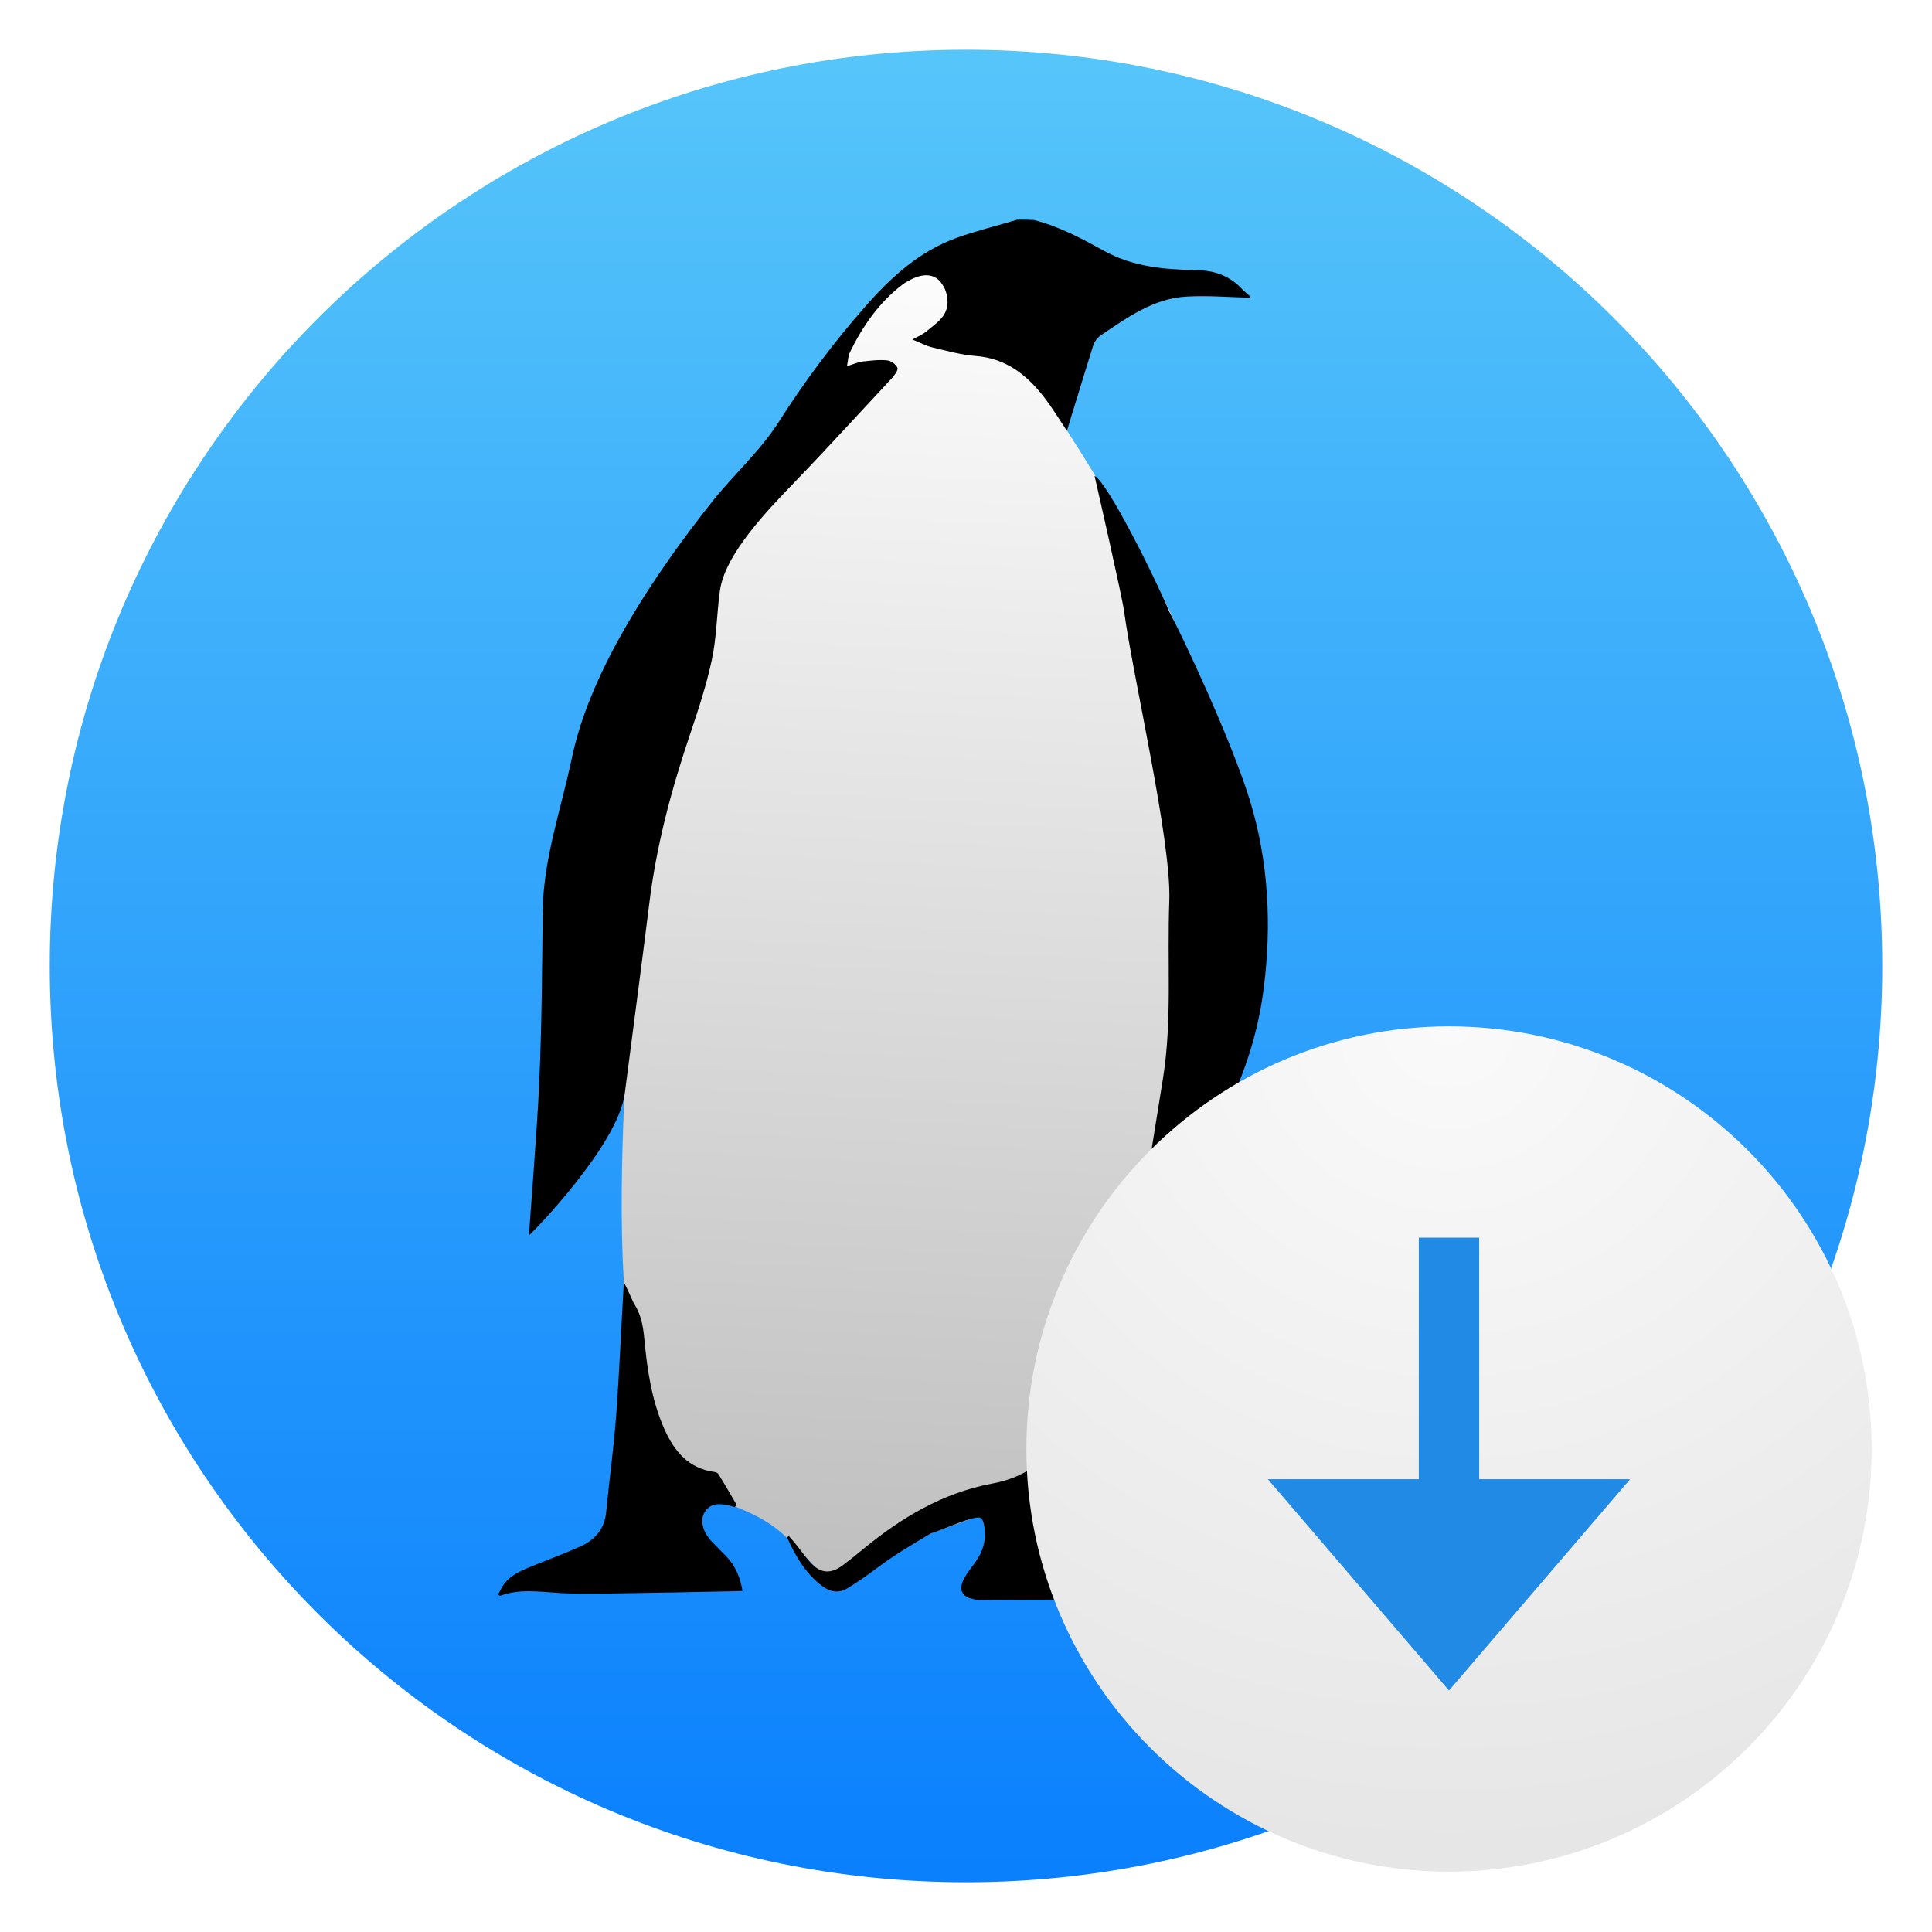
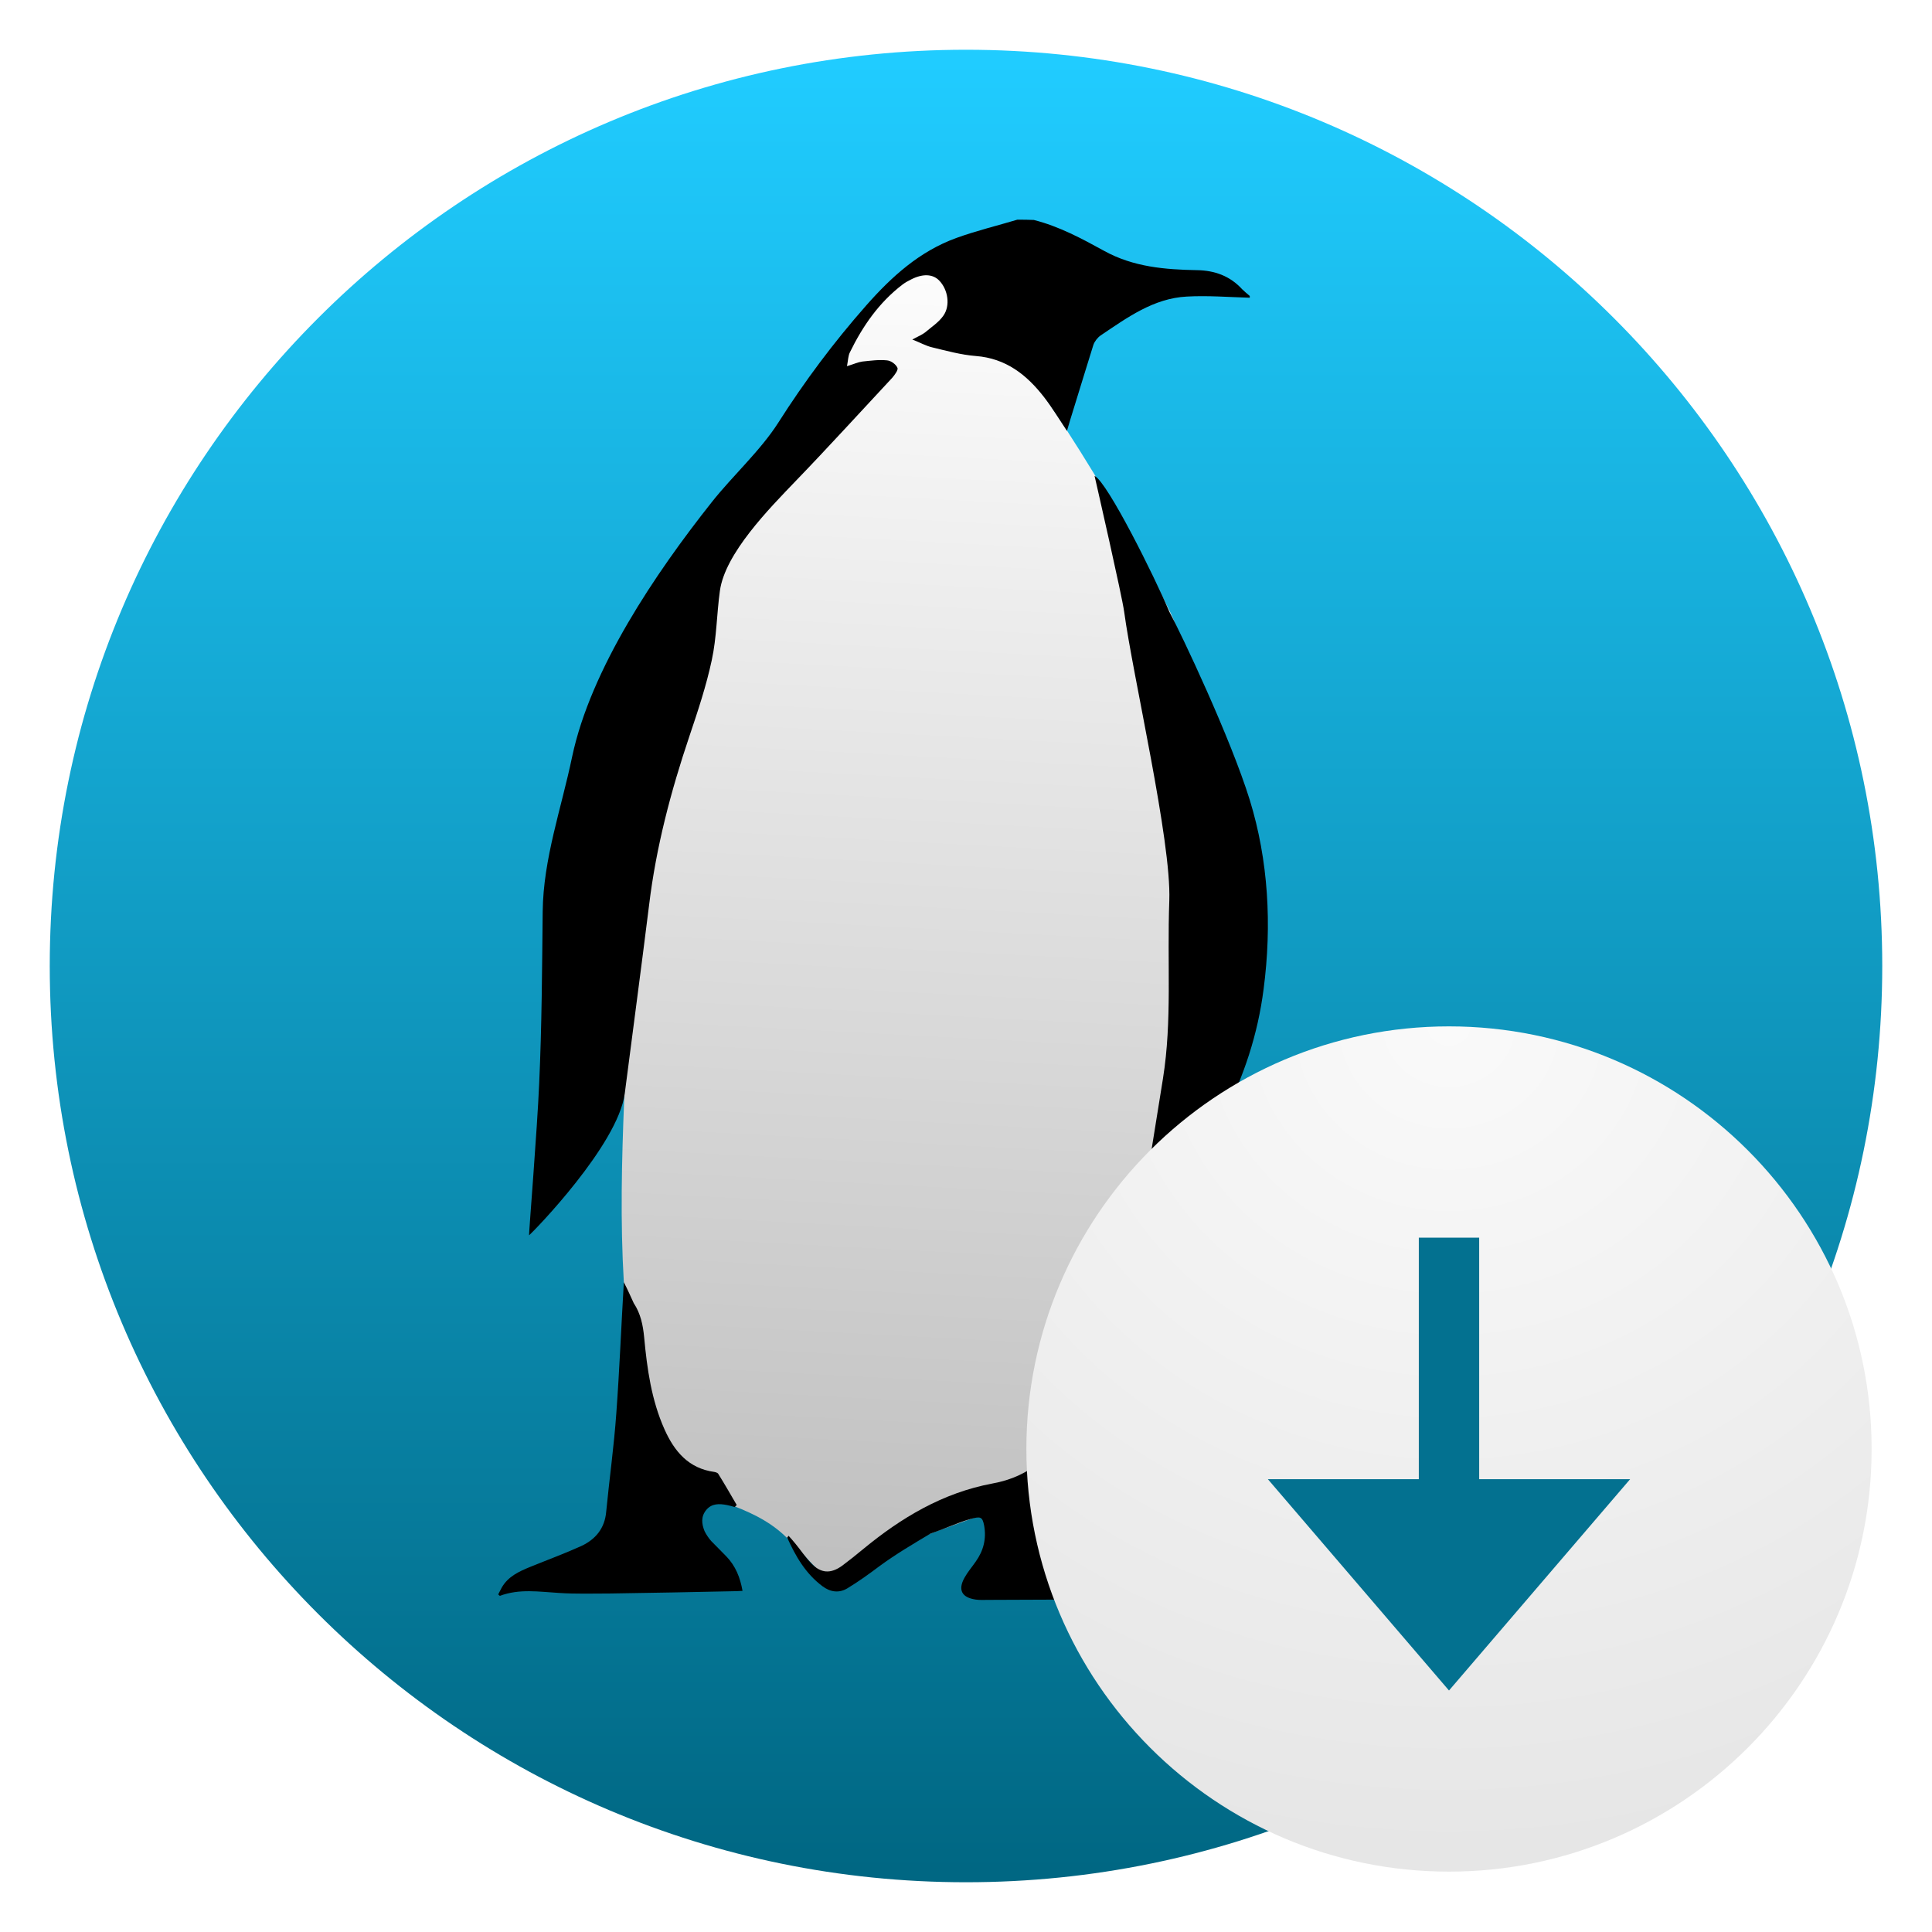
<svg xmlns="http://www.w3.org/2000/svg" style="clip-rule:evenodd;fill-rule:evenodd;stroke-linejoin:round;stroke-miterlimit:2" version="1.1" viewBox="0 0 48 48">
  <circle cx="24" cy="24" r="22.764" style="fill:url(#_Linear1)" />
  <g id="penguin-distributor">
    <path d="m23.353 6.281c-1.71 1.211-5.223 3.874-7.703 16.755 0 2.729-0.331 5.802-0.151 8.821 0.106 1.772 0.491 3.999 0.947 4.861 1.034 0.545 2.209 0.656 3.037 1.425 0.696 0.645 1.079 1.263 1.323 1.097 2.136-1.466 4.32-1.384 5.578-2.897 0.634-2.108 0.69-4.198 1.869-6.214 1.187-2.032 2.001-4.767 1.851-7.864-0.106-2.196-0.315-5.609-1.036-7.069-0.769-1.561-1.684-3.148-2.557-4.495-1.292-1.99-2.509-3.543-3.158-4.42z" style="fill:url(#_Linear2)" />
    <path d="m25.275 5.458c-0.504 0.151-1.016 0.274-1.514 0.454-0.915 0.332-1.607 0.959-2.242 1.679-0.807 0.916-1.528 1.881-2.184 2.912-0.447 0.699-1.132 1.316-1.651 1.972-1.399 1.766-3.008 4.144-3.47 6.328-0.267 1.283-0.717 2.533-0.731 3.845-0.015 1.42-0.022 2.847-0.087 4.267-0.05 1.167-0.252 3.639-0.252 3.776 0.115-0.094 2.204-2.241 2.377-3.517 0.202-1.564 0.411-3.128 0.606-4.692 0.173-1.434 0.54-2.825 1.002-4.194 0.209-0.62 0.418-1.247 0.555-1.888 0.122-0.562 0.122-1.146 0.202-1.723 0.129-0.929 1.218-2.034 1.889-2.733 0.807-0.836 1.593-1.701 2.386-2.551 0.065-0.072 0.158-0.202 0.137-0.252-0.036-0.087-0.159-0.18-0.26-0.188-0.202-0.021-0.411 8e-3 -0.612 0.029-0.109 0.015-0.217 0.065-0.383 0.116 0.029-0.152 0.029-0.26 0.073-0.346 0.317-0.649 0.72-1.233 1.304-1.68 0.065-0.05 0.13-0.086 0.202-0.122 0.303-0.159 0.555-0.144 0.714 0.022 0.216 0.223 0.281 0.619 0.101 0.872-0.115 0.165-0.296 0.281-0.447 0.41-0.072 0.058-0.173 0.101-0.324 0.181 0.201 0.079 0.338 0.158 0.49 0.194 0.36 0.087 0.721 0.187 1.088 0.216 0.75 0.058 1.269 0.469 1.702 1.031 0.195 0.252 0.36 0.526 0.562 0.829 0.058-0.195 0.108-0.368 0.166-0.548 0.166-0.533 0.324-1.059 0.49-1.586 0.029-0.086 0.101-0.18 0.181-0.237 0.656-0.44 1.312-0.923 2.141-0.966 0.519-0.029 1.045 0.014 1.564 0.029v-0.044c-0.065-0.057-0.13-0.108-0.187-0.165-0.303-0.332-0.685-0.469-1.125-0.476-0.793-0.014-1.579-0.079-2.3-0.476-0.562-0.309-1.124-0.612-1.752-0.771-0.129-7e-3 -0.274-7e-3 -0.411-7e-3z" style="fill-rule:nonzero" />
    <path d="m29.051 15.196c-0.367-0.87-1.532-3.21-1.857-3.374 0.064 0.283 0.681 2.978 0.735 3.374 0.222 1.635 1.175 5.688 1.122 7.176-0.057 1.594 0.073 2.973-0.157 4.422-0.209 1.319-0.426 2.63-0.635 3.949-0.014 0.087 0 0.18 0 0.296 0.051-0.029 0.08-0.044 0.094-0.058 0.743-1.031 1.456-2.083 2.033-3.221 0.519-1.024 0.863-2.055 1.008-3.187 0.209-1.593 0.118-3.199-0.344-4.698-0.476-1.535-1.689-4.103-1.999-4.679z" style="fill-rule:nonzero" />
    <path d="m19.556 38.199c0.209 0.461 0.454 0.894 0.879 1.211 0.202 0.151 0.418 0.173 0.62 0.05 0.274-0.166 0.534-0.353 0.793-0.548 0.411-0.302 0.839-0.553 1.272-0.812 0.382-0.126 0.669-0.272 1.008-0.366 0.223-0.057 0.28-0.061 0.323 0.169 0.058 0.325-0.014 0.62-0.209 0.894-0.094 0.137-0.202 0.26-0.281 0.404-0.166 0.302-0.065 0.49 0.281 0.54 0.101 0.015 0.202 8e-3 0.303 8e-3 0.685 0 1.369-8e-3 2.062-8e-3 0.367 0 0.396-0.029 0.483-0.396 0.649 0.331 1.348 0.295 2.062 0.295-0.037-0.209-0.159-0.346-0.318-0.382-0.692-0.18-1.095-0.756-1.629-1.145-0.137-0.101-0.151-0.231-0.137-0.375 0.108-0.858 0.202-1.715 0.324-2.573 0.152-1.096 0.152-2.198 0.101-3.308-0.028 0.151-0.05 0.303-0.093 0.454-0.289 0.966-0.57 1.924-0.865 2.883-0.289 0.929-0.93 1.492-1.882 1.664-1.233 0.231-2.264 0.851-3.208 1.629-0.173 0.144-0.346 0.281-0.519 0.411-0.289 0.209-0.534 0.195-0.779-0.065-0.137-0.144-0.245-0.31-0.375-0.468-0.058-0.072-0.115-0.137-0.18-0.209-7e-3 0.014-0.022 0.029-0.036 0.043z" style="fill-rule:nonzero" />
    <path d="m15.499 31.857c-0.065 1.103-0.108 2.184-0.187 3.257-0.058 0.822-0.173 1.636-0.252 2.451-0.036 0.403-0.26 0.677-0.613 0.843-0.411 0.187-0.844 0.346-1.269 0.519-0.281 0.115-0.555 0.238-0.714 0.519-0.029 0.05-0.057 0.115-0.086 0.166 0.021 0.021 0.036 0.036 0.043 0.036 0.483-0.181 0.973-0.101 1.463-0.072 0.419 0.028 0.844 0.014 1.262 0.014 1.053-0.014 2.098-0.036 3.151-0.058 0.043 0 0.086-7e-3 0.151-7e-3 -0.058-0.331-0.173-0.62-0.404-0.858-0.122-0.129-0.252-0.252-0.375-0.381-0.064-0.073-0.122-0.159-0.165-0.246-0.072-0.18-0.094-0.36 0.043-0.526 0.137-0.165 0.324-0.158 0.512-0.122 0.065 0.014 0.13 0.029 0.194 0.05 0.015-0.014 0.036-0.036 0.051-0.05-0.152-0.26-0.303-0.526-0.462-0.779-0.014-0.021-0.057-0.036-0.093-0.043-0.642-0.086-0.995-0.511-1.24-1.059-0.325-0.728-0.433-1.506-0.505-2.285-0.029-0.302-0.087-0.591-0.259-0.85-0.08-0.173-0.152-0.339-0.246-0.519z" style="fill-rule:nonzero" />
  </g>
  <path id="path2555-03" d="m36 25.5c-5.794 0-10.5 4.706-10.5 10.5s4.706 10.5 10.5 10.5 10.5-4.706 10.5-10.5-4.706-10.5-10.5-10.5z" style="fill-rule:nonzero;fill:url(#_Radial3)" />
-   <path id="rect3005-5-3" d="m35.25 30.75v6h-3.75l4.5 5.25 4.5-5.25h-3.75v-6h-1.5z" style="fill-rule:nonzero;fill:#208ae4" />
+   <path id="rect3005-5-3" d="m35.25 30.75v6h-3.75l4.5 5.25 4.5-5.25h-3.75v-6h-1.5z" style="fill-rule:nonzero;fill:rgb(3,113,144)" />
  <defs>
-     <linearGradient id="_Linear1" x2="1" gradientTransform="matrix(2.78787e-15,-45.5294,45.5294,2.78787e-15,210.898,46.7647)" gradientUnits="userSpaceOnUse">
-       <stop style="stop-color:#0a80fd" offset="0" />
-       <stop style="stop-color:#56c5fa" offset="1" />
+     <linearGradient id="_Linear1" x2="1" gradientTransform="matrix(2.78779e-15,-45.5281,45.5281,2.78779e-15,136.545,46.764)" gradientUnits="userSpaceOnUse">
+       <stop style="stop-color:rgb(0,103,131)" offset="0" />
+       <stop style="stop-color:rgb(32,204,255)" offset="1" />
    </linearGradient>
-     <linearGradient id="_Linear2" x2="1" gradientTransform="matrix(-1.7277,32.808,-32.808,-1.7277,-1992.36,-99.785)" gradientUnits="userSpaceOnUse">
-       <stop style="stop-color:#fdfdfd" offset="0" />
-       <stop style="stop-color:#bfbfbf" offset="1" />
+     <linearGradient id="_Linear2" x2="1" gradientTransform="matrix(-1.7277,32.808,-32.808,-1.7277,-2198.43,-110.637)" gradientUnits="userSpaceOnUse">
+       <stop style="stop-color:rgb(253,253,253)" offset="0" />
+       <stop style="stop-color:rgb(191,191,191)" offset="1" />
    </linearGradient>
    <radialGradient id="_Radial3" cx="0" cy="0" r="1" gradientTransform="matrix(0 25.5978 -27.0794 -6.96733e-7 36.0001 25.5)" gradientUnits="userSpaceOnUse">
-       <stop style="stop-color:#fafafa" offset="0" />
-       <stop style="stop-color:#e1e1e1" offset="1" />
+       <stop style="stop-color:rgb(250,250,250)" offset="0" />
+       <stop style="stop-color:rgb(225,225,225)" offset="1" />
    </radialGradient>
  </defs>
</svg>
